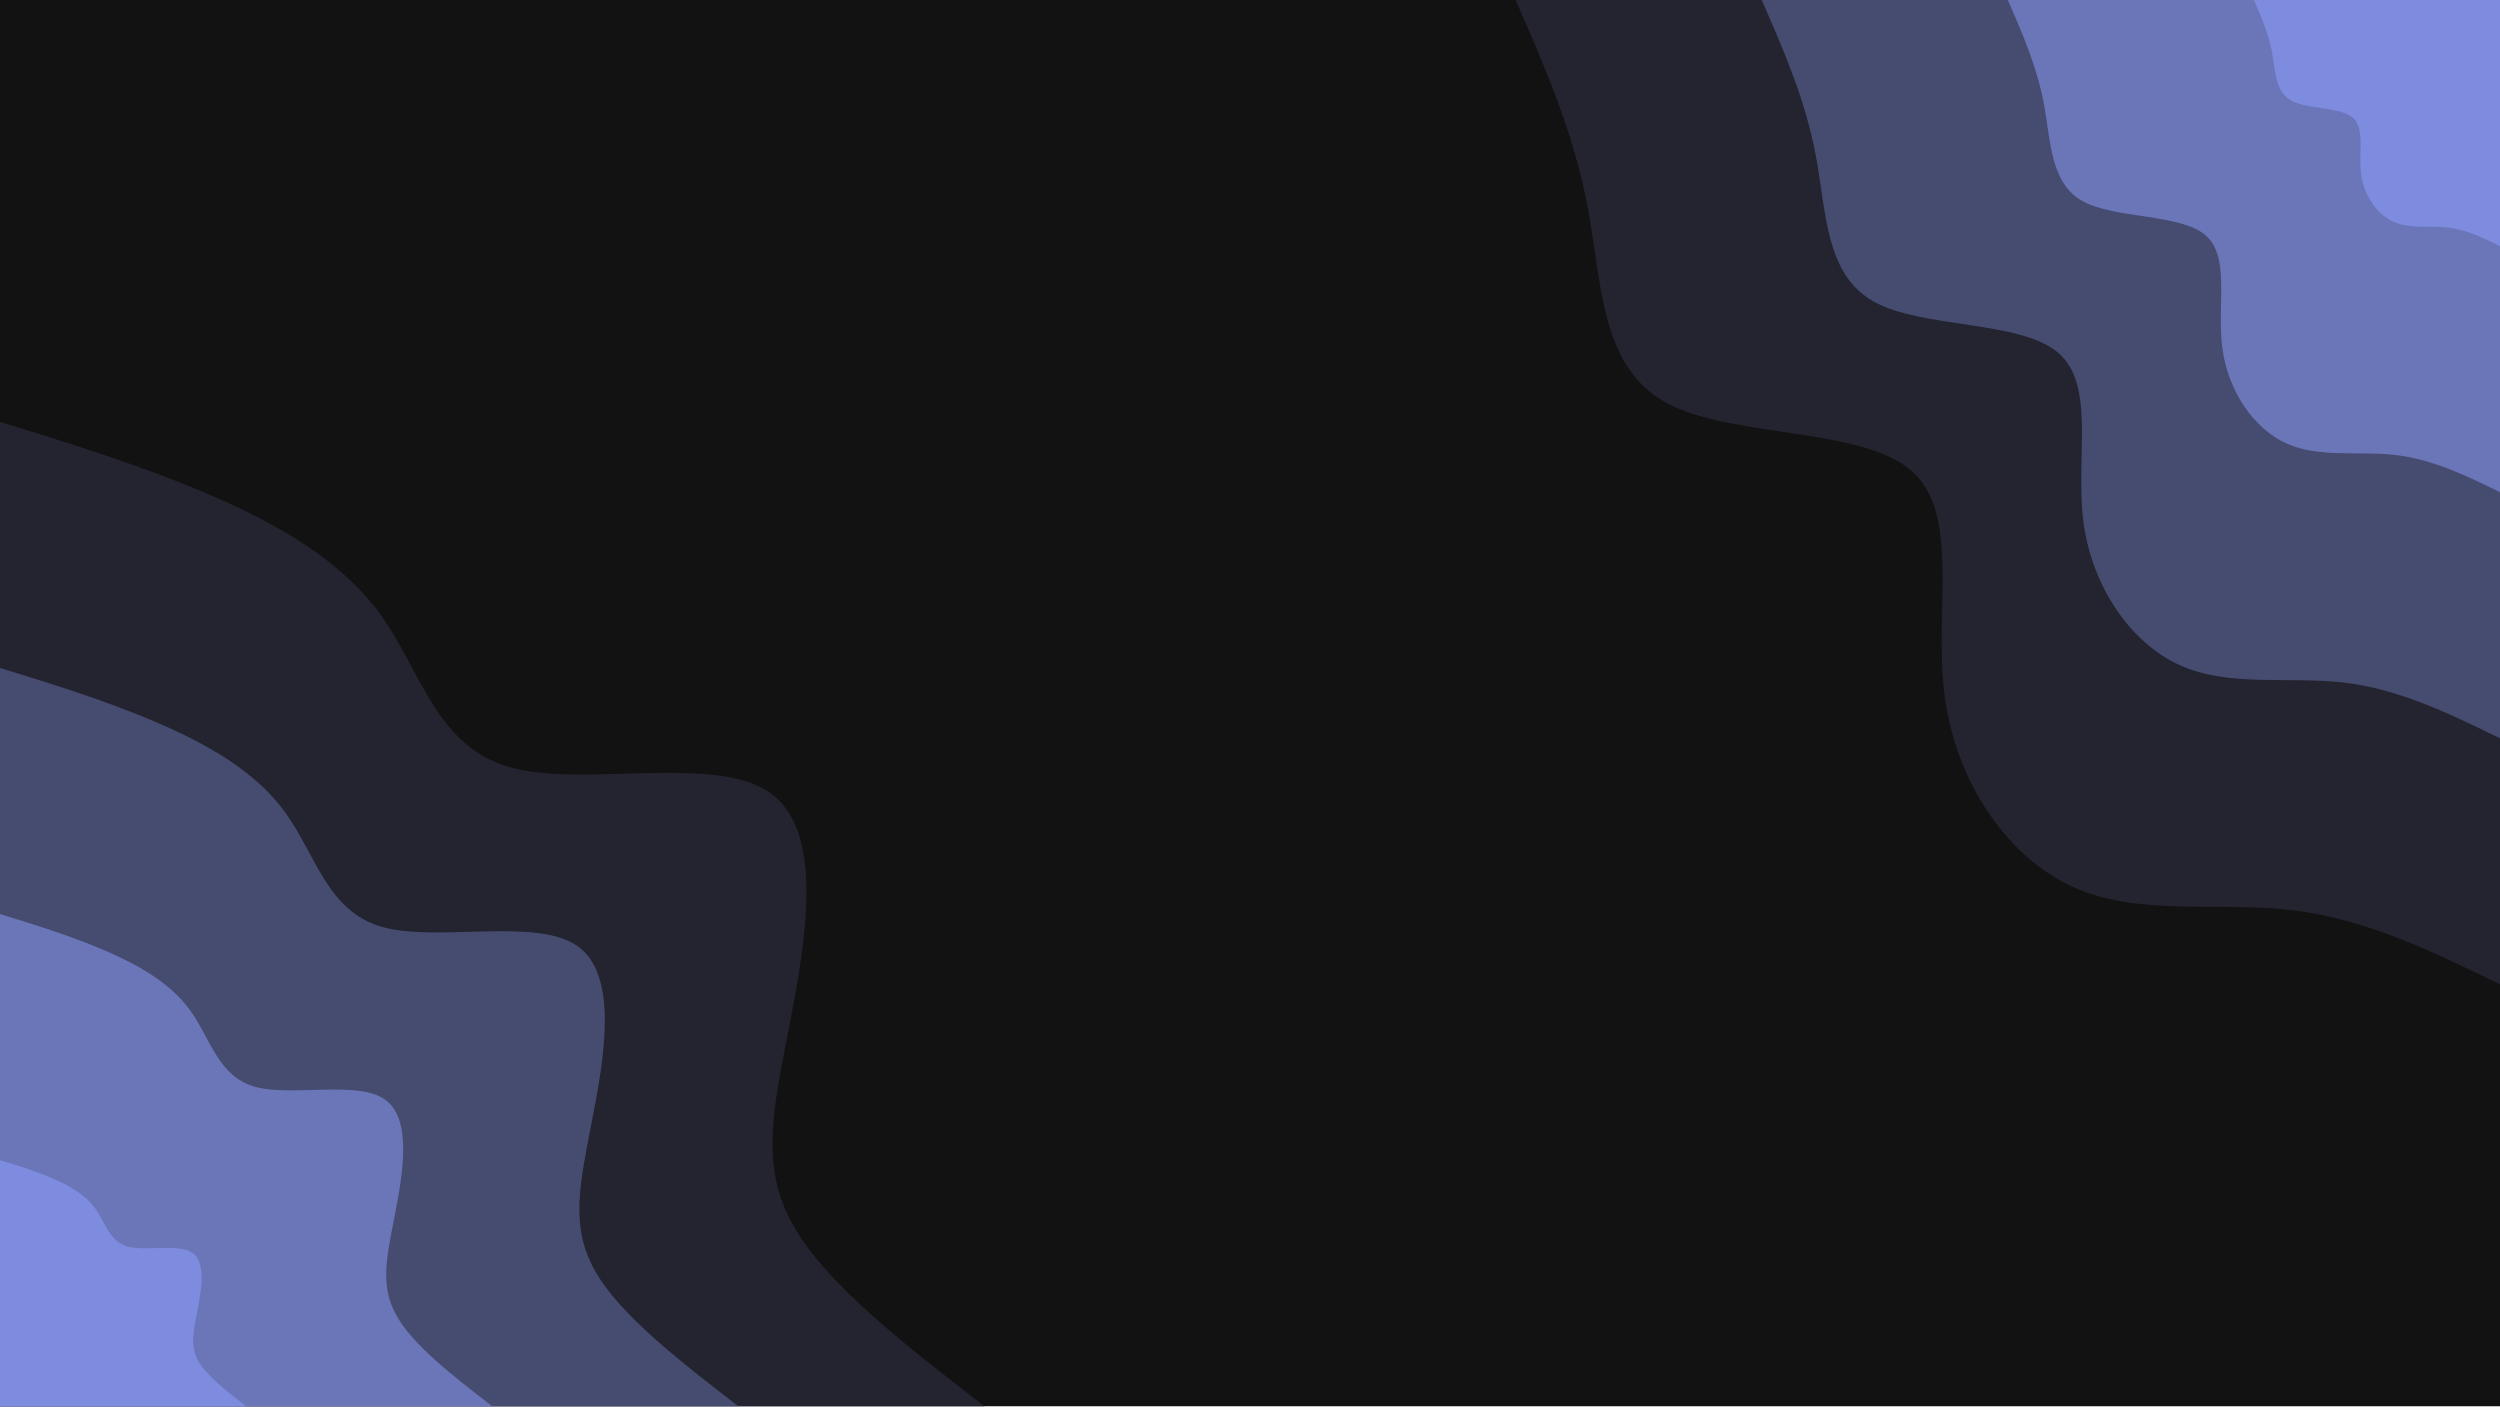
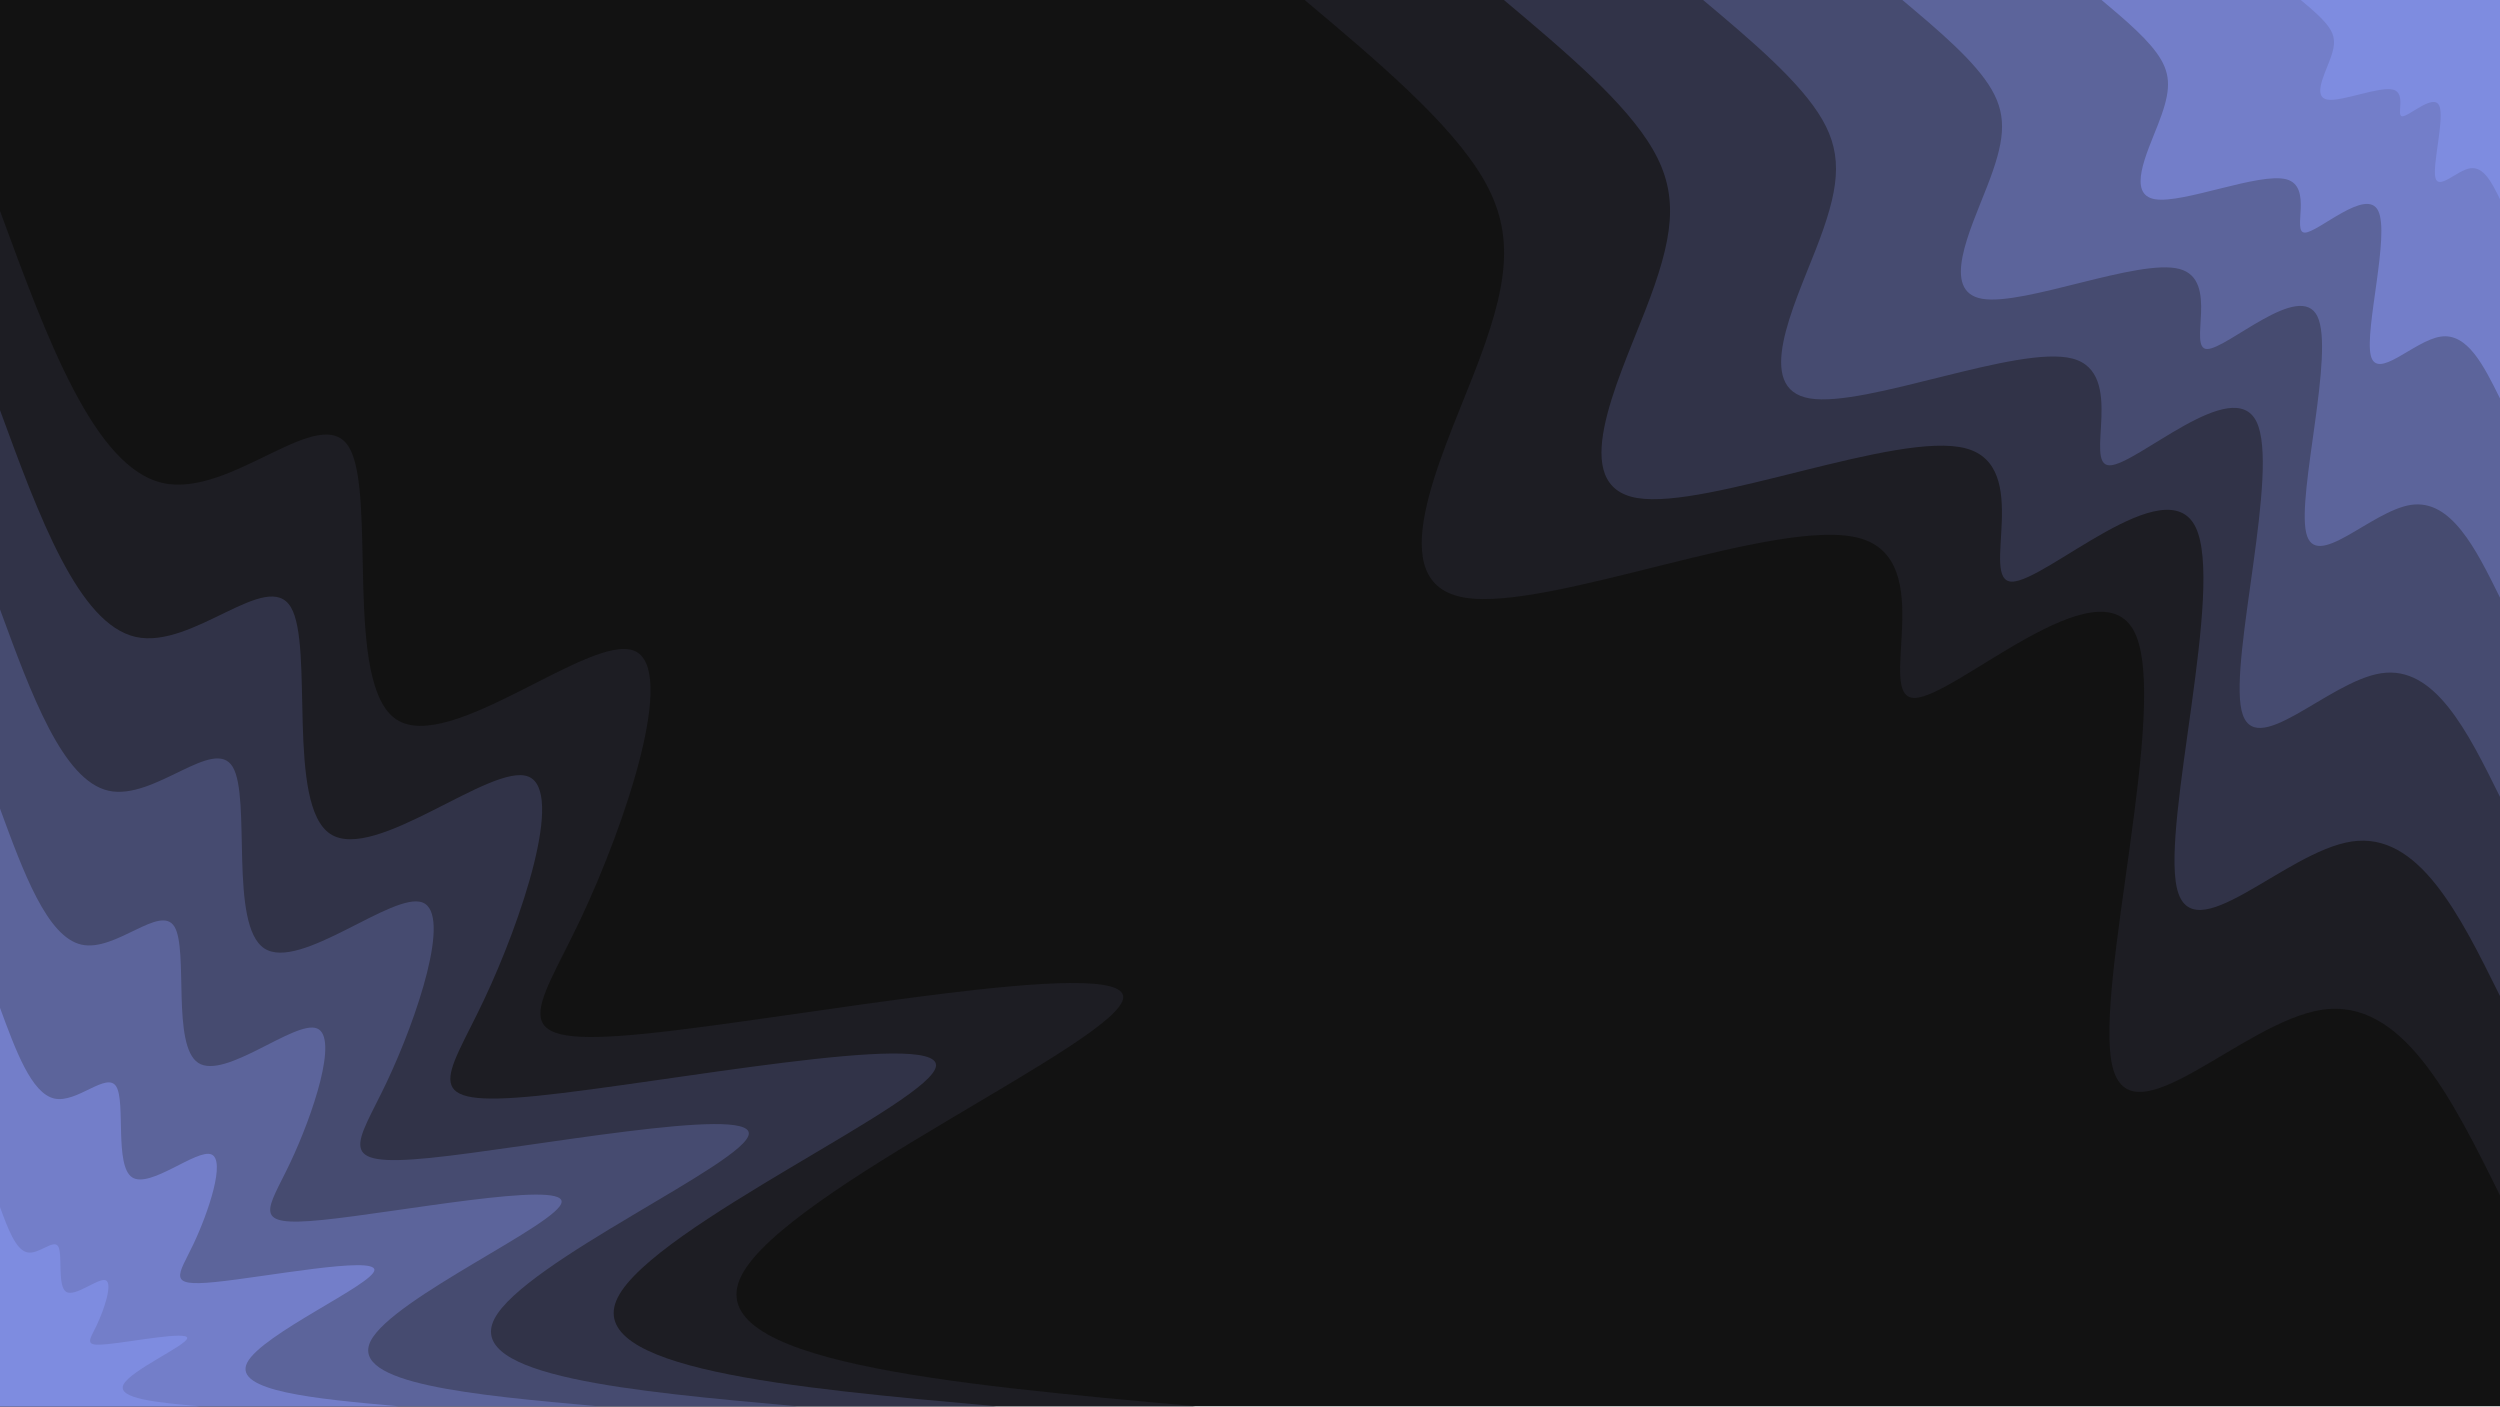
<svg xmlns="http://www.w3.org/2000/svg" id="visual" viewBox="0 0 2560 1440" width="2560" height="1440" version="1.1">
  <rect x="0" y="0" width="2560" height="1440" fill="#121212" />
  <defs>
    <linearGradient id="grad1_0" x1="43.8%" y1="0%" x2="100%" y2="100%">
      <stop offset="14.444%" stop-color="#7e8ce0" stop-opacity="1" />
      <stop offset="85.556%" stop-color="#7e8ce0" stop-opacity="1" />
    </linearGradient>
  </defs>
  <defs>
    <linearGradient id="grad1_1" x1="43.8%" y1="0%" x2="100%" y2="100%">
      <stop offset="14.444%" stop-color="#7e8ce0" stop-opacity="1" />
-       <stop offset="85.556%" stop-color="#586094" stop-opacity="1" />
+       <stop offset="85.556%" stop-color="#6771b2" stop-opacity="1" />
    </linearGradient>
  </defs>
  <defs>
    <linearGradient id="grad1_2" x1="43.8%" y1="0%" x2="100%" y2="100%">
-       <stop offset="14.444%" stop-color="#35374f" stop-opacity="1" />
-       <stop offset="85.556%" stop-color="#586094" stop-opacity="1" />
+       <stop offset="14.444%" stop-color="#515786" stop-opacity="1" />
+       <stop offset="85.556%" stop-color="#6771b2" stop-opacity="1" />
    </linearGradient>
  </defs>
  <defs>
    <linearGradient id="grad1_3" x1="43.8%" y1="0%" x2="100%" y2="100%">
-       <stop offset="14.444%" stop-color="#35374f" stop-opacity="1" />
+       <stop offset="14.444%" stop-color="#515786" stop-opacity="1" />
+       <stop offset="85.556%" stop-color="#3c3f5c" stop-opacity="1" />
+     </linearGradient>
+   </defs>
+   <defs>
+     <linearGradient id="grad1_4" x1="43.8%" y1="0%" x2="100%" y2="100%">
+       <stop offset="14.444%" stop-color="#272835" stop-opacity="1" />
+       <stop offset="85.556%" stop-color="#3c3f5c" stop-opacity="1" />
+     </linearGradient>
+   </defs>
+   <defs>
+     <linearGradient id="grad1_5" x1="43.8%" y1="0%" x2="100%" y2="100%">
+       <stop offset="14.444%" stop-color="#272835" stop-opacity="1" />
      <stop offset="85.556%" stop-color="#121212" stop-opacity="1" />
    </linearGradient>
  </defs>
  <defs>
    <linearGradient id="grad2_0" x1="0%" y1="0%" x2="56.3%" y2="100%">
      <stop offset="14.444%" stop-color="#7e8ce0" stop-opacity="1" />
      <stop offset="85.556%" stop-color="#7e8ce0" stop-opacity="1" />
    </linearGradient>
  </defs>
  <defs>
    <linearGradient id="grad2_1" x1="0%" y1="0%" x2="56.3%" y2="100%">
-       <stop offset="14.444%" stop-color="#586094" stop-opacity="1" />
+       <stop offset="14.444%" stop-color="#6771b2" stop-opacity="1" />
      <stop offset="85.556%" stop-color="#7e8ce0" stop-opacity="1" />
    </linearGradient>
  </defs>
  <defs>
    <linearGradient id="grad2_2" x1="0%" y1="0%" x2="56.3%" y2="100%">
-       <stop offset="14.444%" stop-color="#586094" stop-opacity="1" />
-       <stop offset="85.556%" stop-color="#35374f" stop-opacity="1" />
+       <stop offset="14.444%" stop-color="#6771b2" stop-opacity="1" />
+       <stop offset="85.556%" stop-color="#515786" stop-opacity="1" />
    </linearGradient>
  </defs>
  <defs>
    <linearGradient id="grad2_3" x1="0%" y1="0%" x2="56.3%" y2="100%">
+       <stop offset="14.444%" stop-color="#3c3f5c" stop-opacity="1" />
+       <stop offset="85.556%" stop-color="#515786" stop-opacity="1" />
+     </linearGradient>
+   </defs>
+   <defs>
+     <linearGradient id="grad2_4" x1="0%" y1="0%" x2="56.3%" y2="100%">
+       <stop offset="14.444%" stop-color="#3c3f5c" stop-opacity="1" />
+       <stop offset="85.556%" stop-color="#272835" stop-opacity="1" />
+     </linearGradient>
+   </defs>
+   <defs>
+     <linearGradient id="grad2_5" x1="0%" y1="0%" x2="56.3%" y2="100%">
      <stop offset="14.444%" stop-color="#121212" stop-opacity="1" />
-       <stop offset="85.556%" stop-color="#35374f" stop-opacity="1" />
+       <stop offset="85.556%" stop-color="#272835" stop-opacity="1" />
    </linearGradient>
  </defs>
  <g transform="translate(2560, 0)">
-     <path d="M0 1008C-68.7 974.5 -137.4 941 -212.7 932C-288.1 923.1 -370.2 938.7 -437.4 908.2C-504.6 877.7 -556.9 801.1 -568.6 713C-580.3 625 -551.4 525.4 -603.6 481.3C-655.7 437.2 -789 448.6 -855 411.8C-921 374.9 -919.7 289.8 -934 213.2C-948.3 136.5 -978.1 68.3 -1008 0L0 0Z" fill="#23242f" />
-     <path d="M0 756C-51.5 730.9 -103 705.7 -159.5 699C-216.1 692.3 -277.6 704 -328 681.1C-378.4 658.3 -417.7 600.8 -426.5 534.8C-435.2 468.7 -413.5 394.1 -452.7 361C-491.8 327.9 -591.8 336.5 -641.3 308.8C-690.8 281.2 -689.8 217.4 -700.5 159.9C-711.2 102.4 -733.6 51.2 -756 0L0 0Z" fill="#464b70" />
-     <path d="M0 504C-34.3 487.2 -68.7 470.5 -106.4 466C-144 461.5 -185.1 469.3 -218.7 454.1C-252.3 438.8 -278.5 400.5 -284.3 356.5C-290.2 312.5 -275.7 262.7 -301.8 240.7C-327.9 218.6 -394.5 224.3 -427.5 205.9C-460.5 187.5 -459.9 144.9 -467 106.6C-474.1 68.3 -489.1 34.1 -504 0L0 0Z" fill="#6b76b9" />
-     <path d="M0 252C-17.2 243.6 -34.3 235.2 -53.2 233C-72 230.8 -92.5 234.7 -109.3 227C-126.1 219.4 -139.2 200.3 -142.2 178.3C-145.1 156.2 -137.8 131.4 -150.9 120.3C-163.9 109.3 -197.3 112.2 -213.8 102.9C-230.3 93.7 -229.9 72.5 -233.5 53.3C-237.1 34.1 -244.5 17.1 -252 0L0 0Z" fill="#7e8ce0" />
+     <path d="M0 1224C-50.1 1122.9 -100.2 1021.7 -182.3 1034C-264.5 1046.4 -378.7 1172.2 -397.1 1091C-415.5 1009.8 -338.2 721.5 -374 647.8C-409.8 574.1 -558.9 715 -599.7 714.7C-640.6 714.4 -573.2 572.9 -656.5 550.9C-739.8 528.8 -973.6 626.3 -1060 612C-1146.4 597.7 -1085.3 471.5 -1050.6 382.4C-1015.9 293.2 -1007.6 241.1 -1040.9 183.5C-1074.3 126 -1149.1 63 -1224 0L0 0Z" fill="#1d1d23" />
+     <path d="M0 1020C-41.7 935.7 -83.5 851.4 -151.9 861.7C-220.4 872 -315.6 976.8 -330.9 909.2C-346.3 841.5 -281.8 601.2 -311.7 539.8C-341.5 478.4 -465.7 595.9 -499.8 595.6C-533.8 595.3 -477.7 477.4 -547.1 459.1C-616.5 440.7 -811.4 521.9 -883.3 510C-955.3 498.1 -904.4 392.9 -875.5 318.6C-846.6 244.4 -839.7 200.9 -867.5 153C-895.2 105 -957.6 52.5 -1020 0L0 0Z" fill="#313348" />
+     <path d="M0 816C-33.4 748.6 -66.8 681.1 -121.6 689.4C-176.3 697.6 -252.4 781.5 -264.7 727.3C-277 673.2 -225.4 481 -249.3 431.9C-273.2 382.7 -372.6 476.7 -399.8 476.5C-427 476.3 -382.2 381.9 -437.7 367.2C-493.2 352.6 -649.1 417.6 -706.7 408C-764.3 398.4 -723.5 314.3 -700.4 254.9C-677.3 195.5 -671.8 160.7 -694 122.4C-716.2 84 -766.1 42 -816 0L0 0Z" fill="#464b70" />
+     <path d="M0 612C-25 561.4 -50.1 510.9 -91.2 517C-132.2 523.2 -189.3 586.1 -198.5 545.5C-207.8 504.9 -169.1 360.7 -187 323.9C-204.9 287.1 -279.4 357.5 -299.9 357.4C-320.3 357.2 -286.6 286.4 -328.3 275.4C-369.9 264.4 -486.8 313.2 -530 306C-573.2 298.8 -542.6 235.8 -525.3 191.2C-507.9 146.6 -503.8 120.6 -520.5 91.8C-537.1 63 -574.6 31.5 -612 0L0 0Z" fill="#5c649b" />
+     <path d="M0 408C-16.7 374.3 -33.4 340.6 -60.8 344.7C-88.2 348.8 -126.2 390.7 -132.4 363.7C-138.5 336.6 -112.7 240.5 -124.7 215.9C-136.6 191.4 -186.3 238.3 -199.9 238.2C-213.5 238.1 -191.1 191 -218.8 183.6C-246.6 176.3 -324.5 208.8 -353.3 204C-382.1 199.2 -361.8 157.2 -350.2 127.5C-338.6 97.7 -335.9 80.4 -347 61.2C-358.1 42 -383 21 -408 0L0 0Z" fill="#737ec9" />
+     <path d="M0 204C-8.3 187.1 -16.7 170.3 -30.4 172.3C-44.1 174.4 -63.1 195.4 -66.2 181.8C-69.3 168.3 -56.4 120.2 -62.3 108C-68.3 95.7 -93.1 119.2 -100 119.1C-106.8 119.1 -95.5 95.5 -109.4 91.8C-123.3 88.1 -162.3 104.4 -176.7 102C-191.1 99.6 -180.9 78.6 -175.1 63.7C-169.3 48.9 -167.9 40.2 -173.5 30.6C-179 21 -191.5 10.5 -204 0L0 0Z" fill="#7e8ce0" />
  </g>
  <g transform="translate(0, 1440)">
-     <path d="M0 -1008C72 -985.8 143.9 -963.6 213.2 -934C282.4 -904.3 348.9 -867.2 390.1 -810C431.2 -752.8 446.9 -675.6 521.9 -654.4C596.8 -633.2 731.1 -668 788.1 -628.5C845.1 -588.9 824.9 -475 808.2 -389.2C791.5 -303.3 778.2 -245.6 812.1 -185.4C846 -125.2 927 -62.6 1008 0L0 0Z" fill="#23242f" />
-     <path d="M0 -756C54 -739.4 107.9 -722.7 159.9 -700.5C211.8 -678.2 261.7 -650.4 292.5 -607.5C323.4 -564.6 335.2 -506.7 391.4 -490.8C447.6 -474.9 548.3 -501 591.1 -471.4C633.8 -441.7 618.7 -356.3 606.1 -291.9C593.6 -227.5 583.7 -184.2 609.1 -139C634.5 -93.9 695.3 -46.9 756 0L0 0Z" fill="#464b70" />
-     <path d="M0 -504C36 -492.9 72 -481.8 106.6 -467C141.2 -452.2 174.5 -433.6 195 -405C215.6 -376.4 223.4 -337.8 260.9 -327.2C298.4 -316.6 365.5 -334 394 -314.2C422.5 -294.5 412.4 -237.5 404.1 -194.6C395.7 -151.7 389.1 -122.8 406.1 -92.7C423 -62.6 463.5 -31.3 504 0L0 0Z" fill="#6b76b9" />
-     <path d="M0 -252C18 -246.5 36 -240.9 53.3 -233.5C70.6 -226.1 87.2 -216.8 97.5 -202.5C107.8 -188.2 111.7 -168.9 130.5 -163.6C149.2 -158.3 182.8 -167 197 -157.1C211.3 -147.2 206.2 -118.8 202 -97.3C197.9 -75.8 194.6 -61.4 203 -46.3C211.5 -31.3 231.8 -15.6 252 0L0 0Z" fill="#7e8ce0" />
+     <path d="M0 -1224C48.3 -1092.6 96.6 -961.1 166.7 -945.4C236.8 -929.7 328.7 -1029.7 357.4 -982C386.1 -934.3 351.5 -738.9 406 -703.2C460.5 -667.5 604.2 -791.5 649.2 -773.7C694.2 -755.9 640.5 -596.2 594.5 -498.8C548.4 -401.4 509.8 -366.3 660.8 -381.5C811.7 -396.7 1152.1 -462.3 1150.2 -418.6C1148.3 -374.9 804 -221.9 759.3 -133.9C714.5 -45.9 969.3 -22.9 1224 0L0 0Z" fill="#1d1d23" />
+     <path d="M0 -1020C40.2 -910.5 80.5 -800.9 138.9 -787.8C197.3 -774.7 274 -858.1 297.8 -818.3C321.7 -778.6 292.9 -615.7 338.3 -586C383.8 -556.3 503.5 -659.6 541 -644.8C578.5 -629.9 533.8 -496.8 495.4 -415.7C457 -334.5 424.9 -305.2 550.6 -317.9C676.4 -330.6 960.1 -385.3 958.5 -348.9C956.9 -312.4 670 -184.9 632.7 -111.6C595.4 -38.2 807.7 -19.1 1020 0L0 0Z" fill="#313348" />
+     <path d="M0 -816C32.2 -728.4 64.4 -640.8 111.1 -630.3C157.9 -619.8 219.2 -686.5 238.3 -654.7C257.4 -622.9 234.3 -492.6 270.7 -468.8C307 -445 402.8 -527.7 432.8 -515.8C462.8 -503.9 427 -397.5 396.3 -332.5C365.6 -267.6 339.9 -244.2 440.5 -254.3C541.1 -264.5 768.1 -308.2 766.8 -279.1C765.5 -249.9 536 -147.9 506.2 -89.3C476.4 -30.6 646.2 -15.3 816 0L0 0Z" fill="#464b70" />
+     <path d="M0 -612C24.1 -546.3 48.3 -480.6 83.4 -472.7C118.4 -464.8 164.4 -514.8 178.7 -491C193 -467.1 175.7 -369.4 203 -351.6C230.3 -333.8 302.1 -395.8 324.6 -386.9C347.1 -377.9 320.3 -298.1 297.2 -249.4C274.2 -200.7 254.9 -183.1 330.4 -190.8C405.9 -198.4 576.1 -231.2 575.1 -209.3C574.1 -187.5 402 -110.9 379.6 -66.9C357.3 -22.9 484.6 -11.5 612 0L0 0Z" fill="#5c649b" />
+     <path d="M0 -408C16.1 -364.2 32.2 -320.4 55.6 -315.1C78.9 -309.9 109.6 -343.2 119.1 -327.3C128.7 -311.4 117.2 -246.3 135.3 -234.4C153.5 -222.5 201.4 -263.8 216.4 -257.9C231.4 -252 213.5 -198.7 198.2 -166.3C182.8 -133.8 169.9 -122.1 220.3 -127.2C270.6 -132.2 384 -154.1 383.4 -139.5C382.8 -125 268 -74 253.1 -44.6C238.2 -15.3 323.1 -7.6 408 0L0 0Z" fill="#737ec9" />
+     <path d="M0 -204C8 -182.1 16.1 -160.2 27.8 -157.6C39.5 -154.9 54.8 -171.6 59.6 -163.7C64.3 -155.7 58.6 -123.1 67.7 -117.2C76.8 -111.3 100.7 -131.9 108.2 -129C115.7 -126 106.8 -99.4 99.1 -83.1C91.4 -66.9 85 -61 110.1 -63.6C135.3 -66.1 192 -77.1 191.7 -69.8C191.4 -62.5 134 -37 126.5 -22.3C119.1 -7.6 161.5 -3.8 204 0L0 0Z" fill="#7e8ce0" />
  </g>
</svg>
